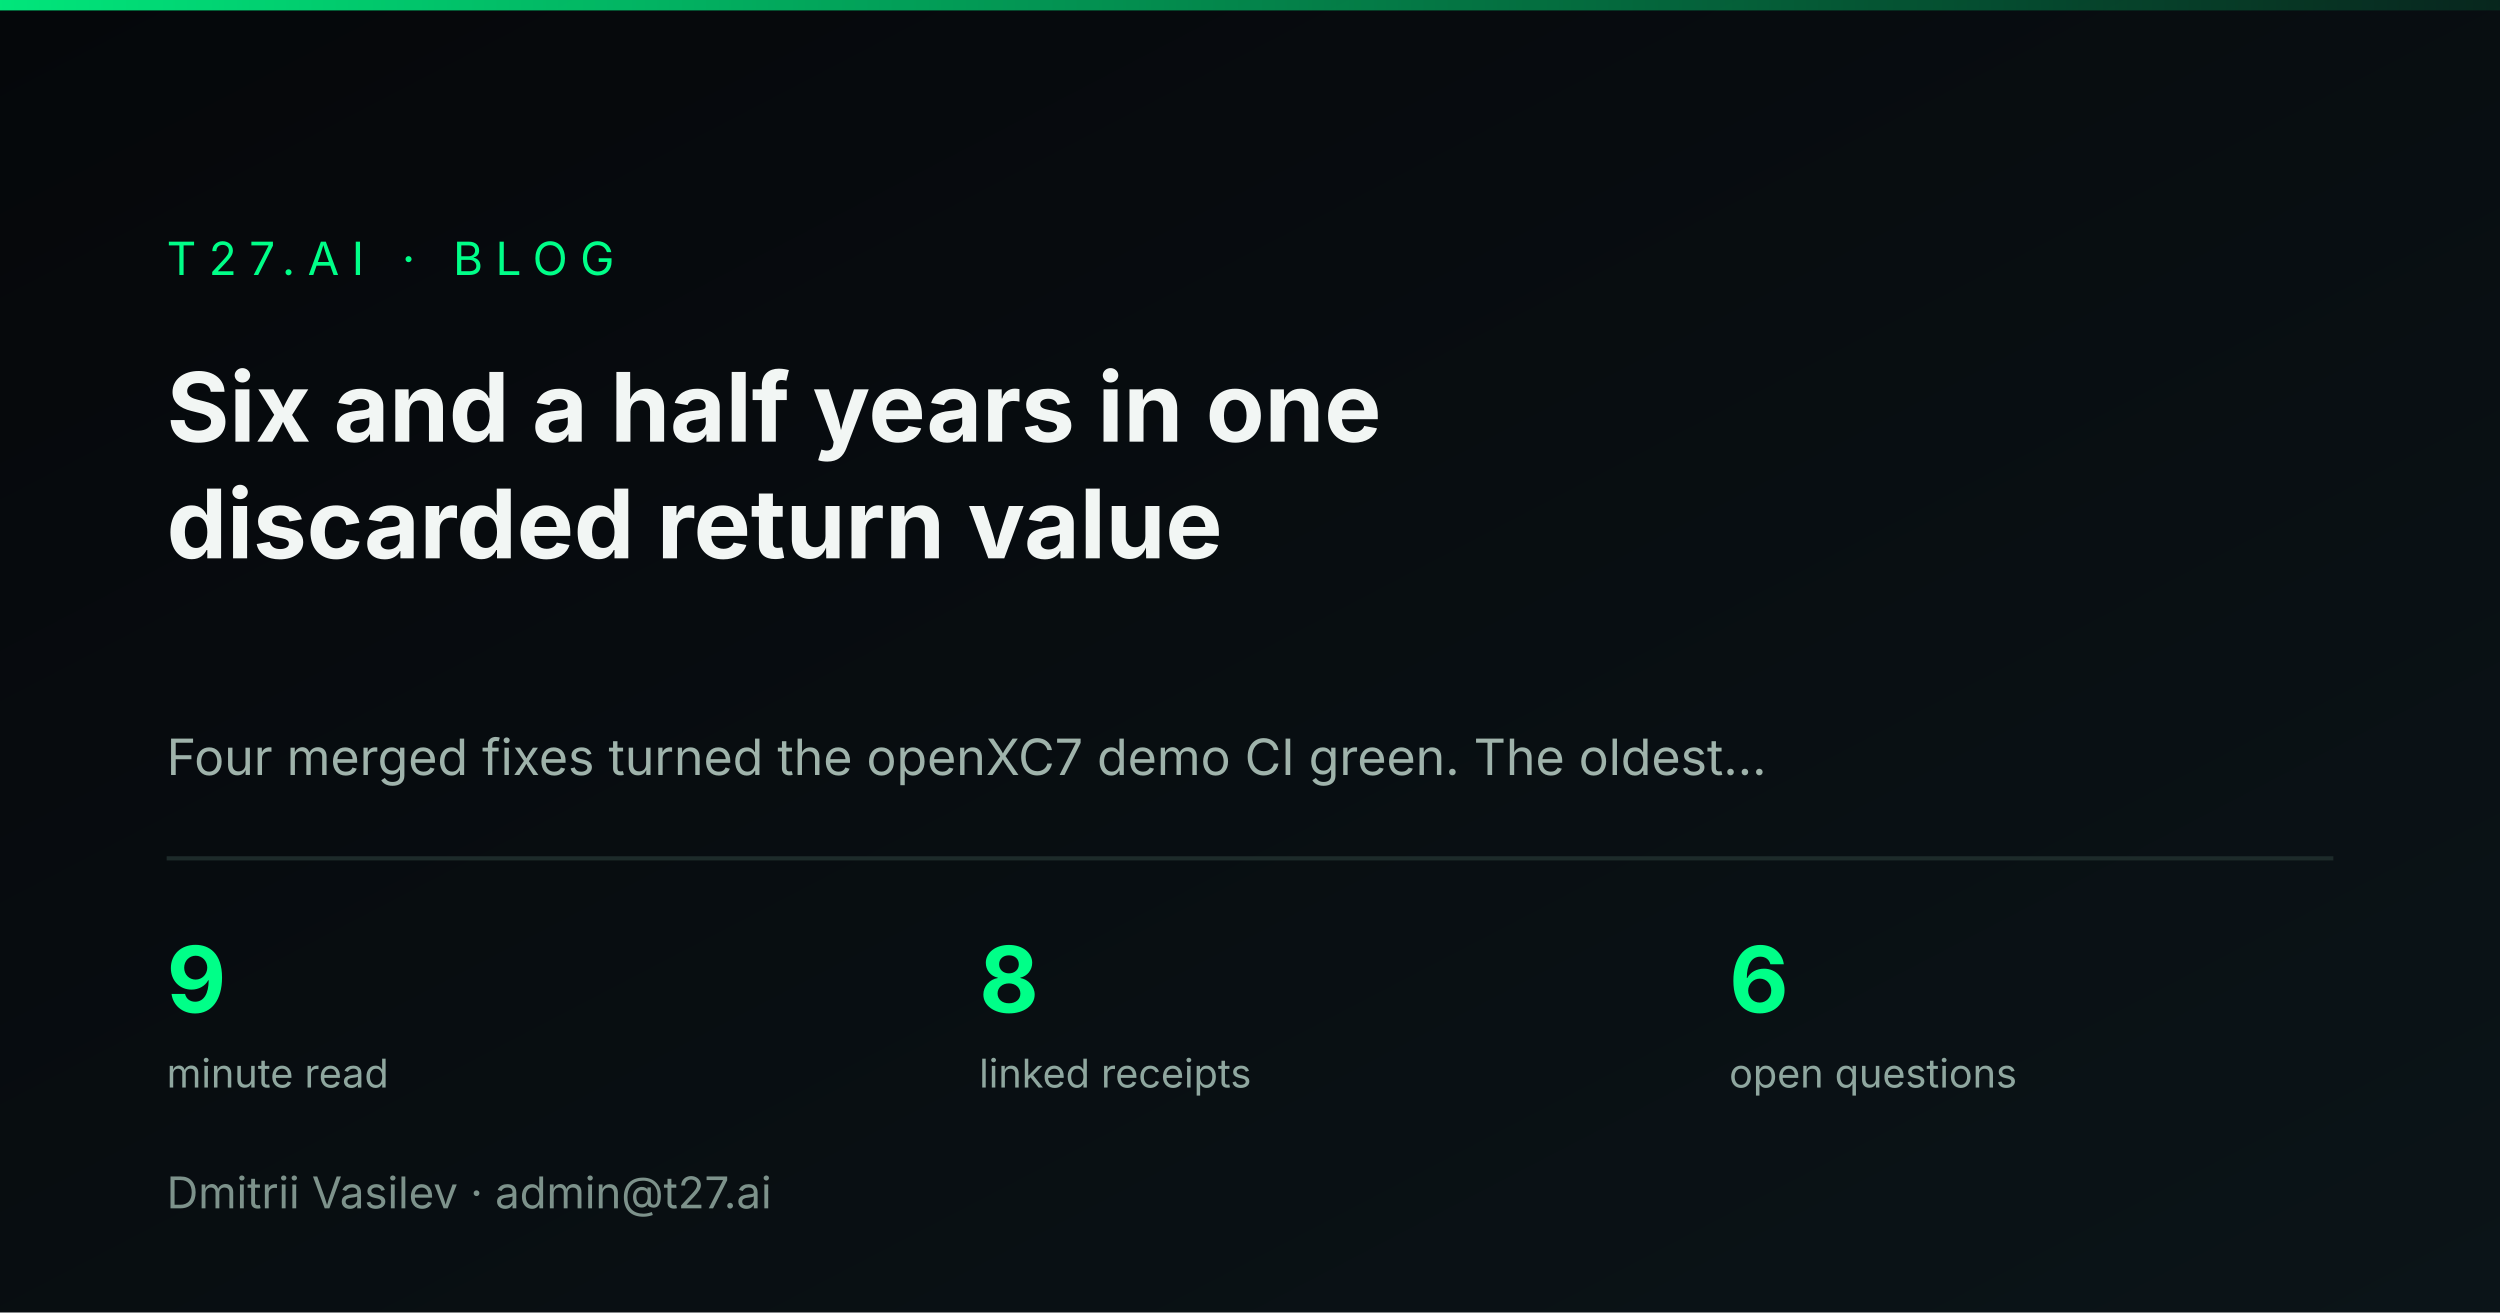
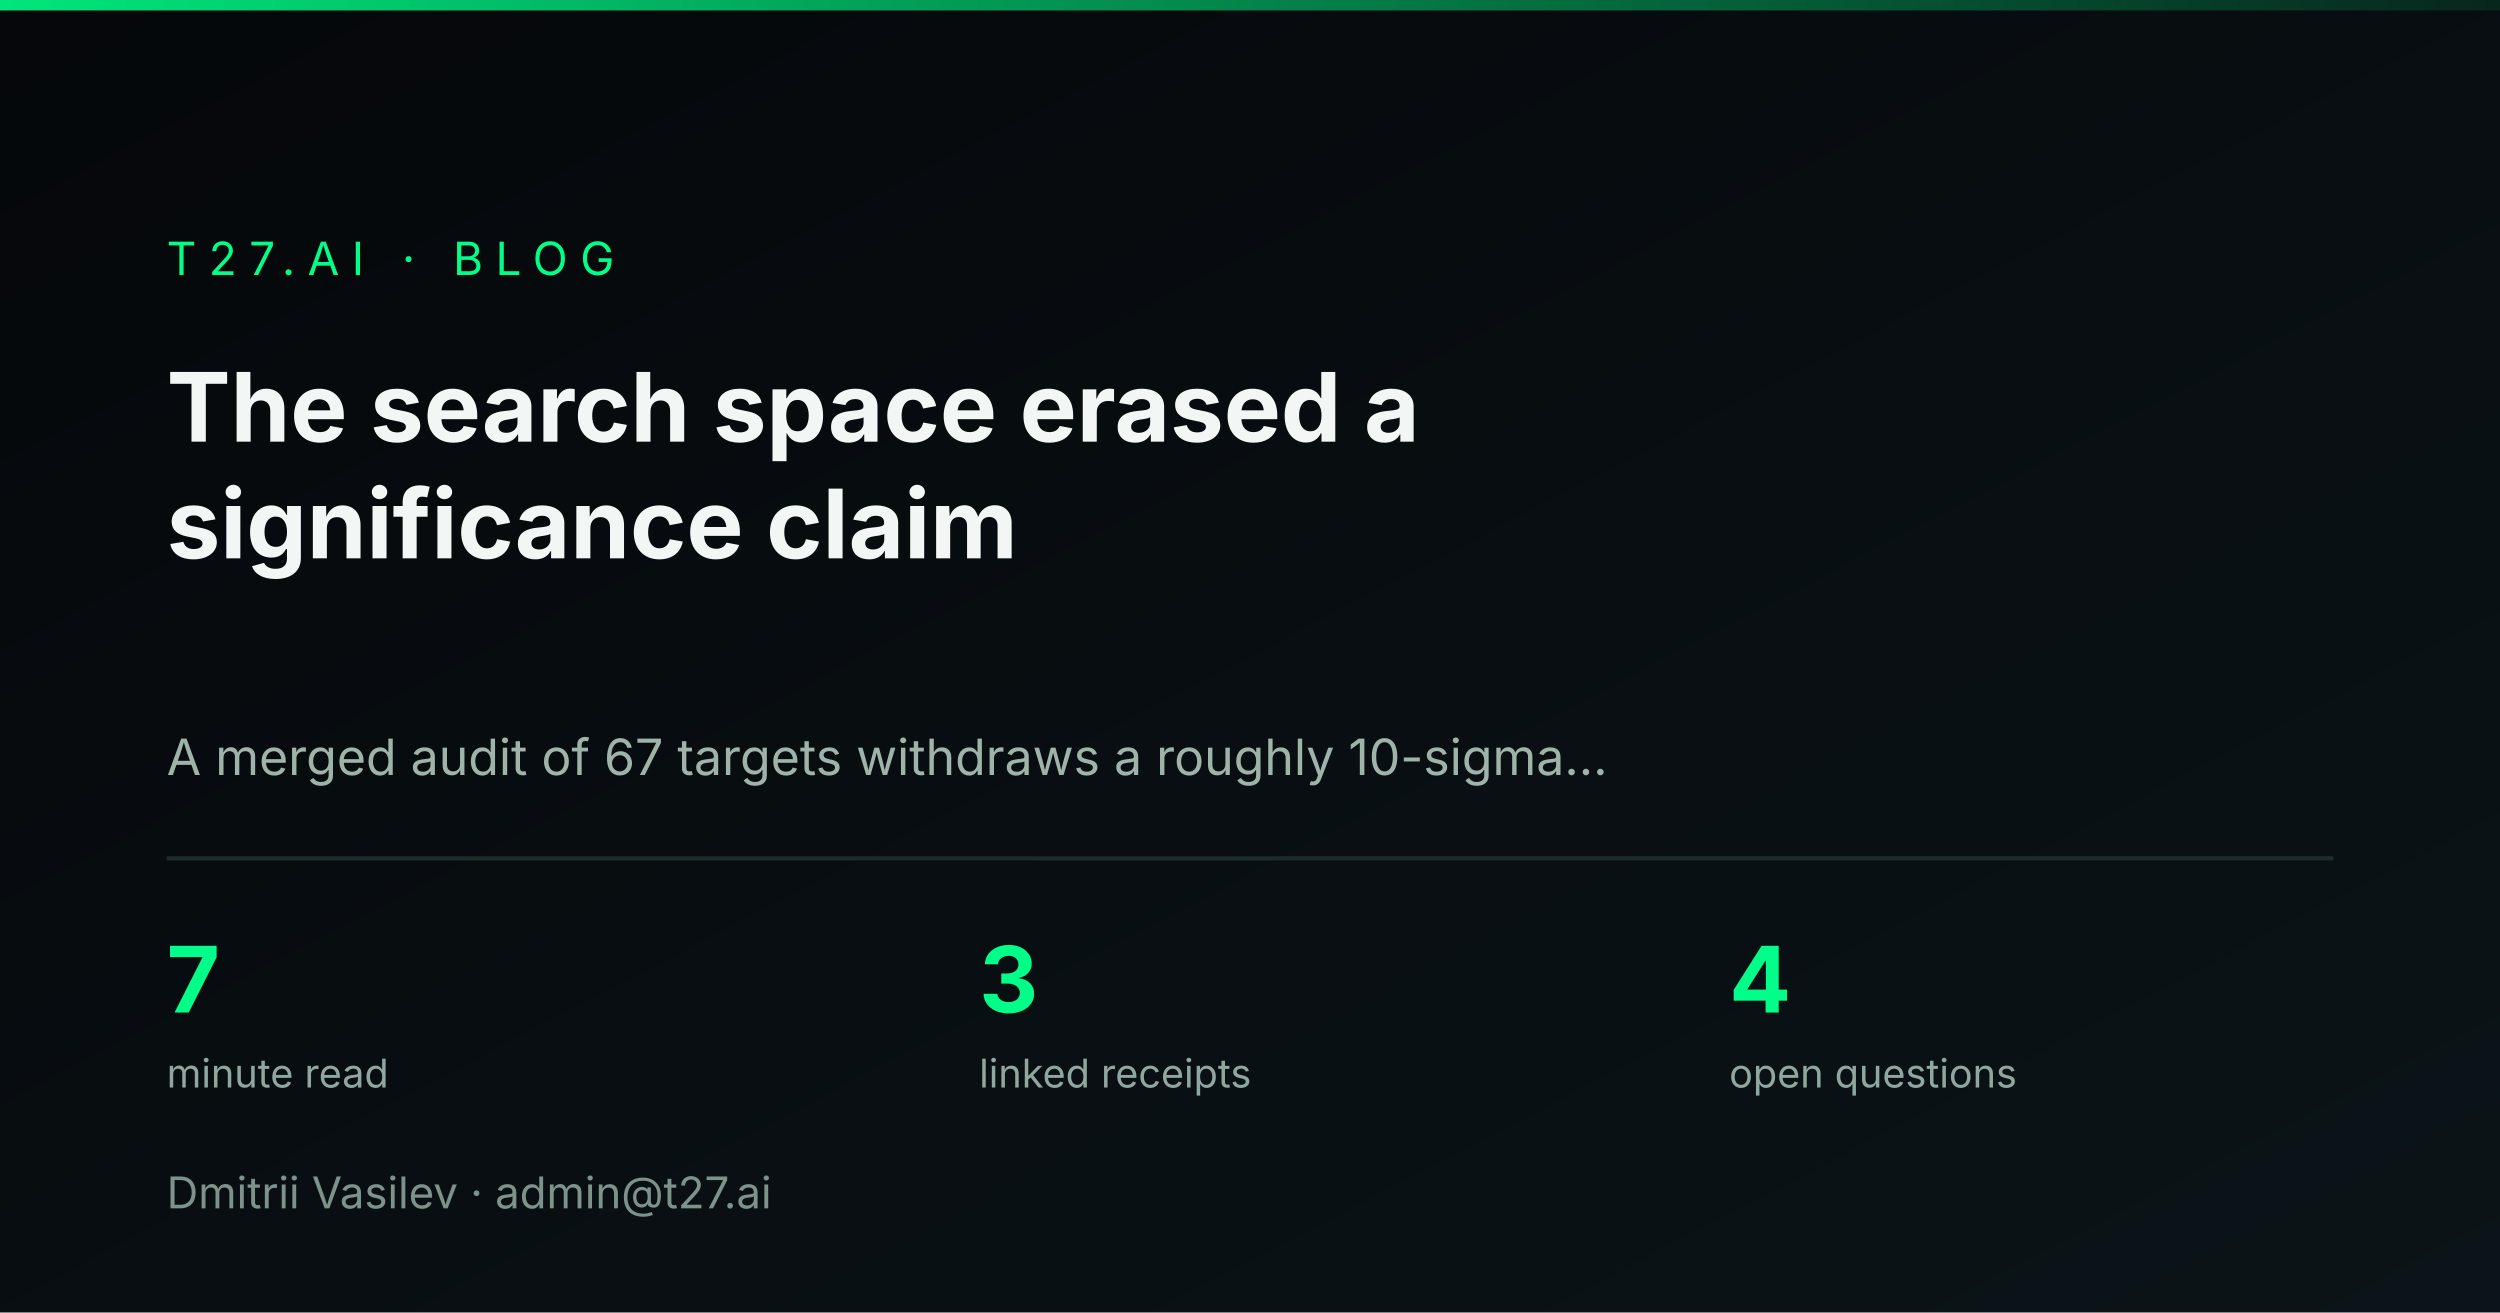
- <svg xmlns="http://www.w3.org/2000/svg" width="1200" height="630" viewBox="0 0 1200 630" role="img" aria-label="Six and a half years in one discarded return value">
+ <svg xmlns="http://www.w3.org/2000/svg" width="1200" height="630" viewBox="0 0 1200 630" role="img" aria-label="The search space erased a significance claim">
  <defs>
    <linearGradient id="bg" x1="0" y1="0" x2="1" y2="1">
      <stop offset="0%" stop-color="#05070a" />
      <stop offset="100%" stop-color="#0b1418" />
    </linearGradient>
    <linearGradient id="glow" x1="0" y1="0" x2="1" y2="0">
      <stop offset="0%" stop-color="#00ff88" stop-opacity="0.9" />
      <stop offset="100%" stop-color="#00ff88" stop-opacity="0.1" />
    </linearGradient>
  </defs>
  <rect width="1200" height="630" fill="url(#bg)" />
  <rect x="0" y="0" width="1200" height="5" fill="url(#glow)" />
  <text x="80" y="132" font-family="Inter,Helvetica,Arial,sans-serif" font-size="22" fill="#00ff88" letter-spacing="6">T27.AI · BLOG</text>
-   <text x="80" y="212" font-family="Inter,Helvetica,Arial,sans-serif" font-size="46" font-weight="700" fill="#f2f6f4">Six and a half years in one</text>
-   <text x="80" y="268" font-family="Inter,Helvetica,Arial,sans-serif" font-size="46" font-weight="700" fill="#f2f6f4">discarded return value</text>
-   <text x="80" y="372" font-family="Inter,Helvetica,Arial,sans-serif" font-size="24" fill="#9fb3ab">Four merged fixes turned the openXC7 demo CI green. The oldest…</text>
-   <text x="80" y="486" font-family="Inter,Helvetica,Arial,sans-serif" font-size="44" font-weight="700" fill="#00ff88">9</text>
+   <text x="80" y="212" font-family="Inter,Helvetica,Arial,sans-serif" font-size="46" font-weight="700" fill="#f2f6f4">The search space erased a</text>
+   <text x="80" y="268" font-family="Inter,Helvetica,Arial,sans-serif" font-size="46" font-weight="700" fill="#f2f6f4">significance claim</text>
+   <text x="80" y="372" font-family="Inter,Helvetica,Arial,sans-serif" font-size="24" fill="#9fb3ab">A merged audit of 67 targets withdraws a roughly 10-sigma…</text>
+   <text x="80" y="486" font-family="Inter,Helvetica,Arial,sans-serif" font-size="44" font-weight="700" fill="#00ff88">7</text>
  <text x="80" y="522" font-family="Inter,Helvetica,Arial,sans-serif" font-size="19" fill="#8fa79f">minute read</text>
-   <text x="470" y="486" font-family="Inter,Helvetica,Arial,sans-serif" font-size="44" font-weight="700" fill="#00ff88">8</text>
+   <text x="470" y="486" font-family="Inter,Helvetica,Arial,sans-serif" font-size="44" font-weight="700" fill="#00ff88">3</text>
  <text x="470" y="522" font-family="Inter,Helvetica,Arial,sans-serif" font-size="19" fill="#8fa79f">linked receipts</text>
-   <text x="830" y="486" font-family="Inter,Helvetica,Arial,sans-serif" font-size="44" font-weight="700" fill="#00ff88">6</text>
+   <text x="830" y="486" font-family="Inter,Helvetica,Arial,sans-serif" font-size="44" font-weight="700" fill="#00ff88">4</text>
  <text x="830" y="522" font-family="Inter,Helvetica,Arial,sans-serif" font-size="19" fill="#8fa79f">open questions</text>
  <text x="80" y="580" font-family="Inter,Helvetica,Arial,sans-serif" font-size="21" fill="#7d928b">Dmitrii Vasilev · admin@t27.ai</text>
  <line x1="80" y1="412" x2="1120" y2="412" stroke="#1d2b2a" stroke-width="2" />
</svg>
